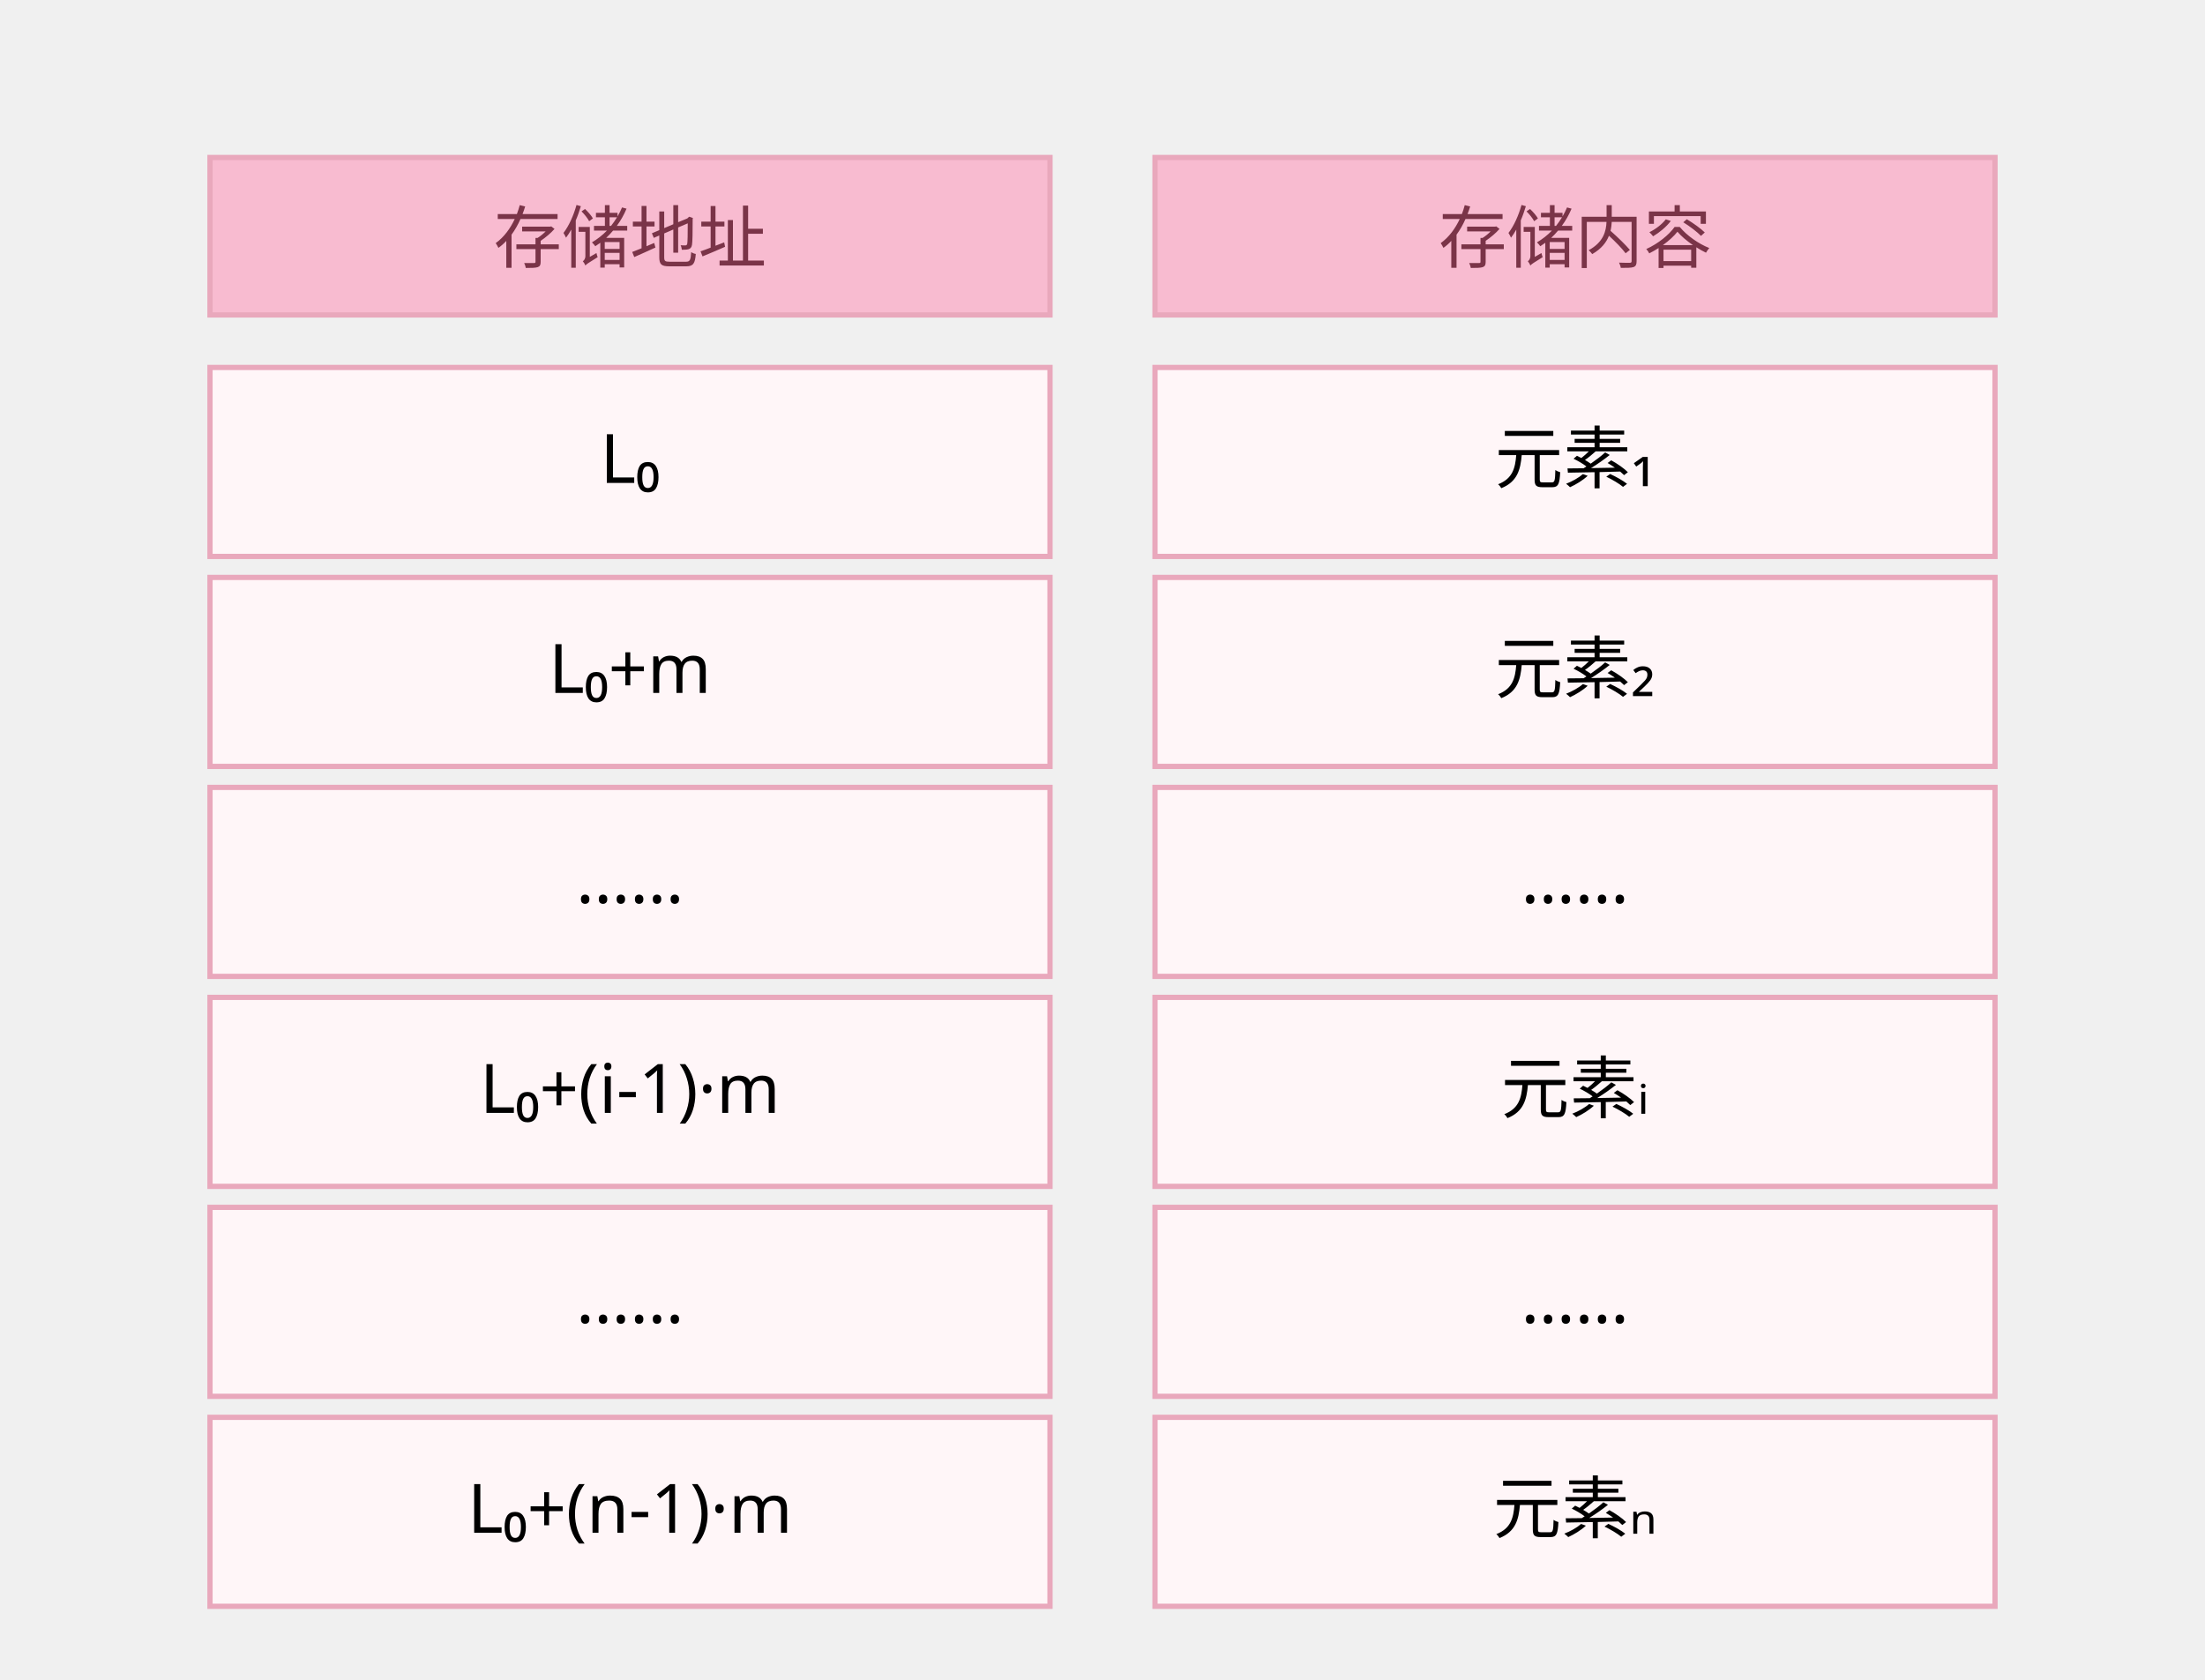
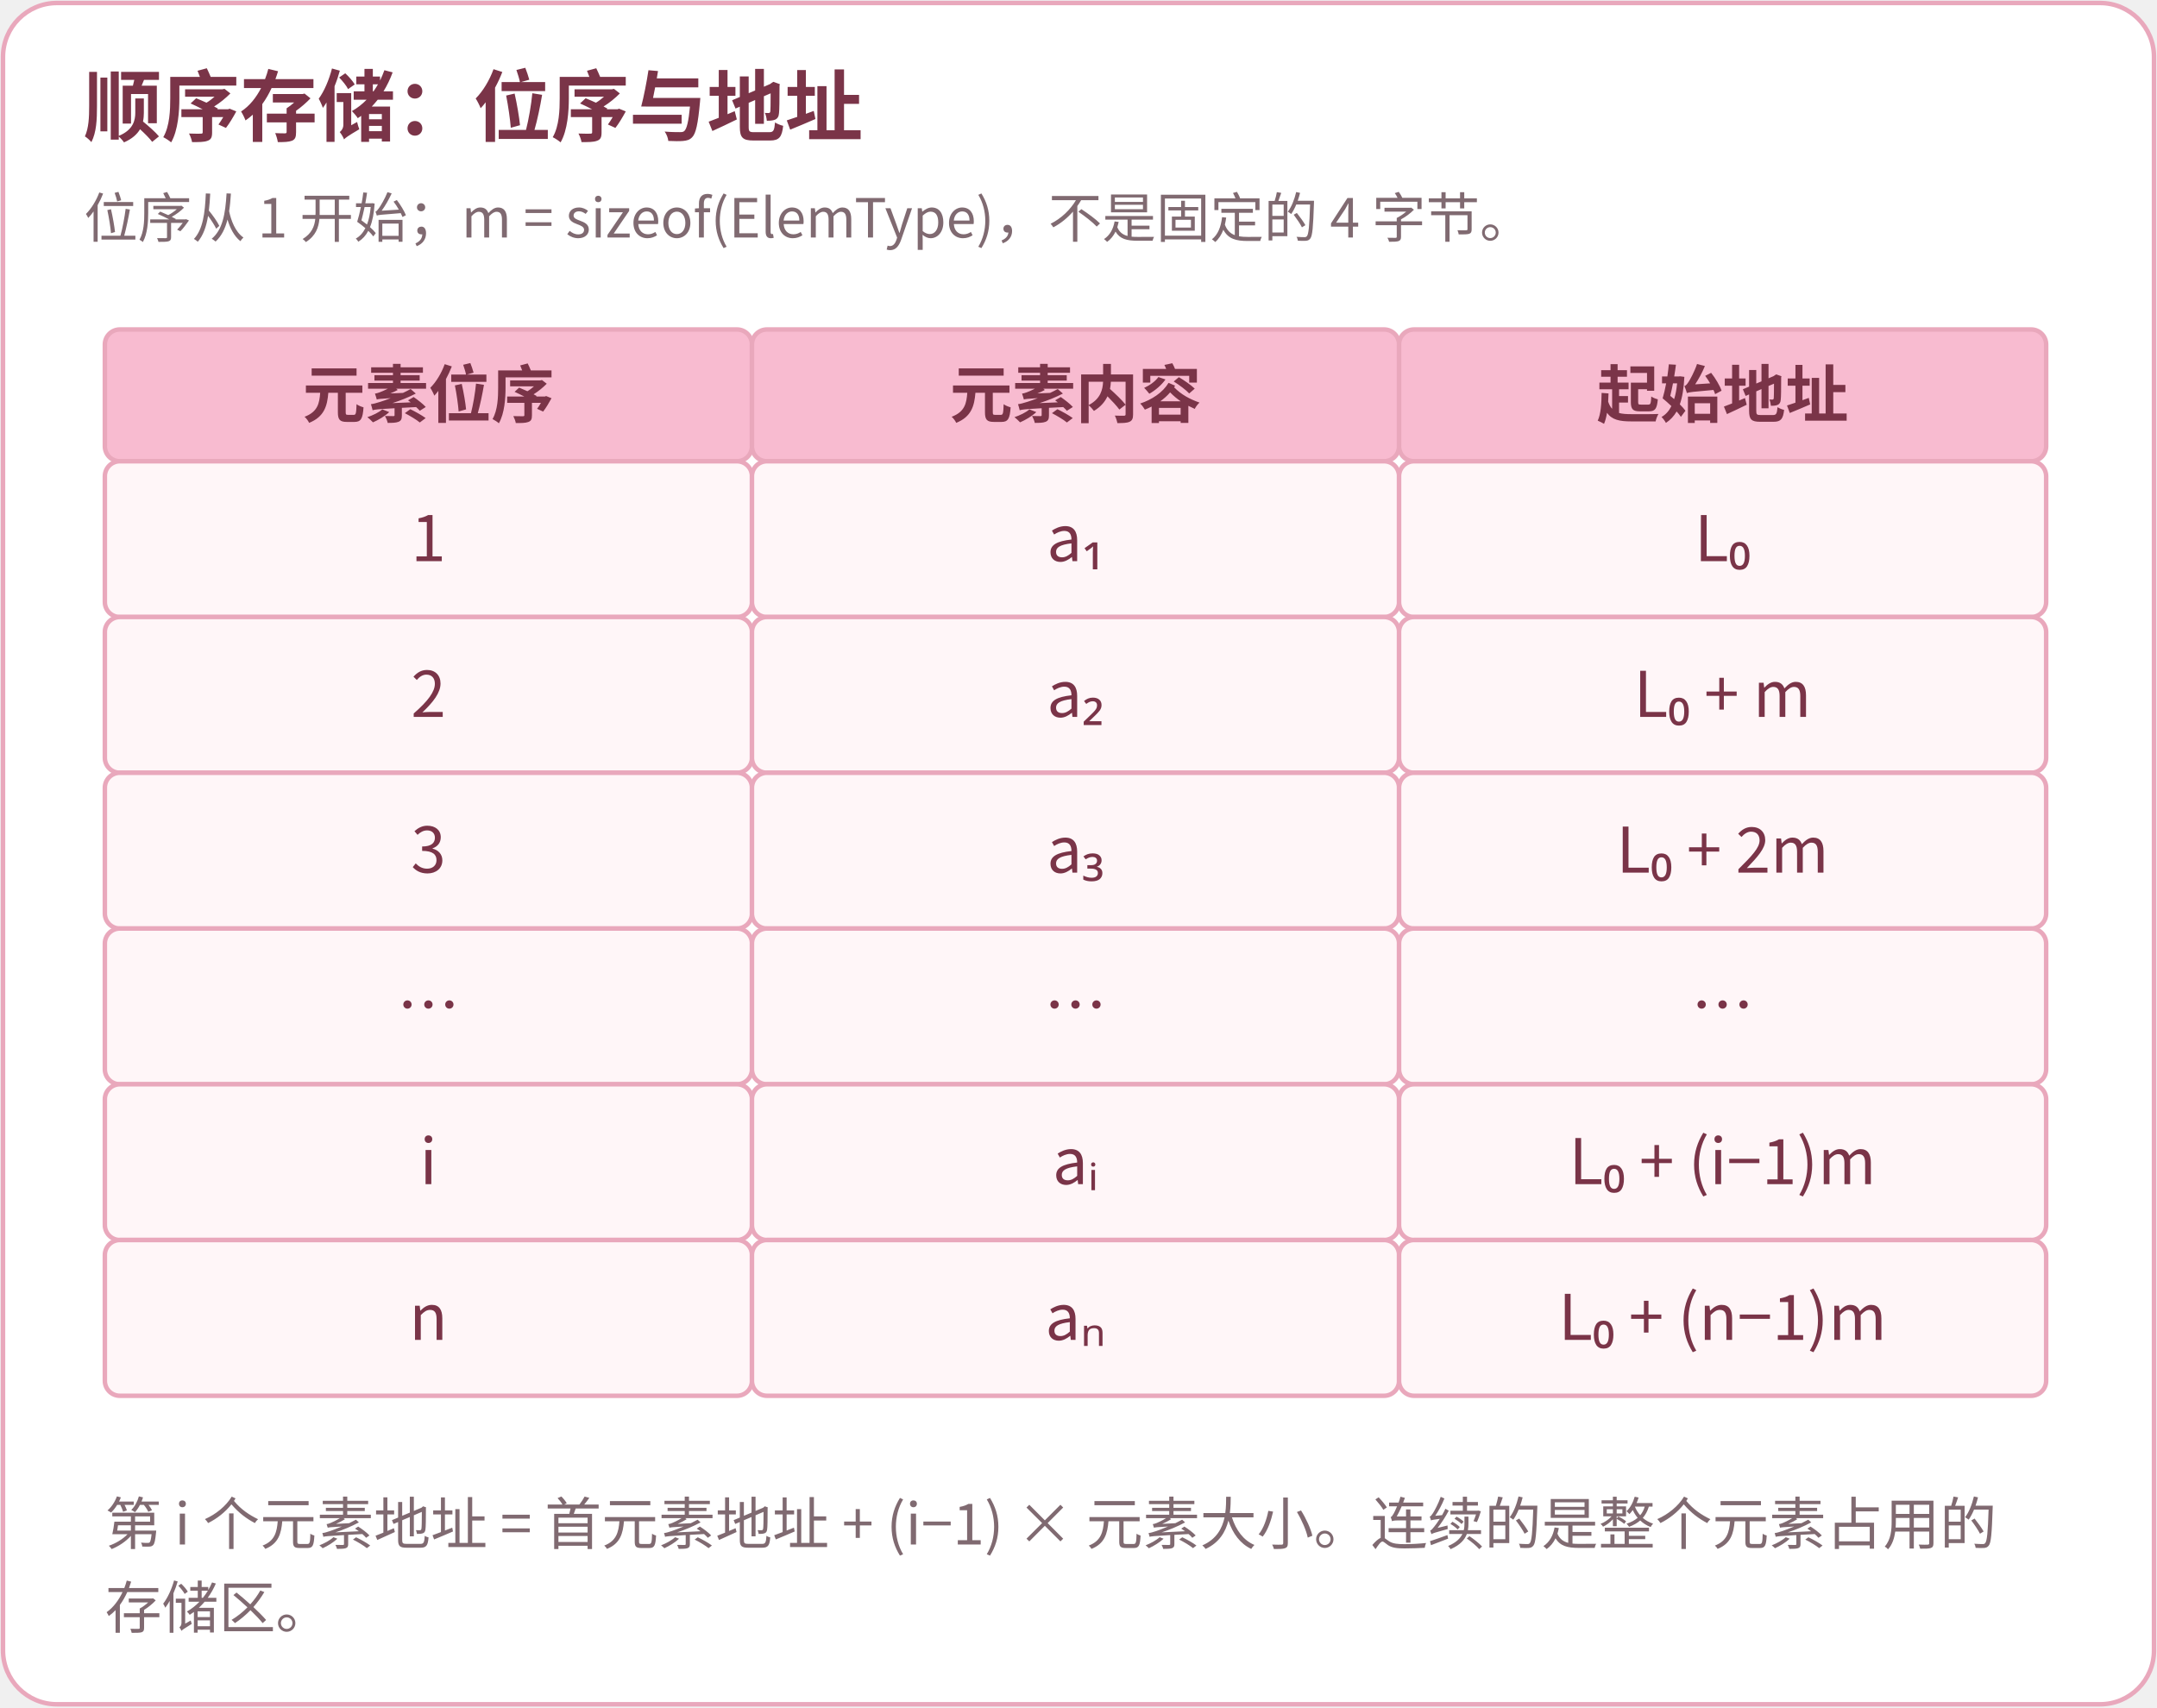
- <svg xmlns="http://www.w3.org/2000/svg" viewBox="0 0 420 320" font-family="sans-serif" font-size="13">
-   <style>
-     .hd { font-size: 13px; fill: #7A3448; text-anchor: middle; }
-     .cell { fill: #FFF6F8; stroke: #E9A8BC; stroke-width: 1; }
-     .type { fill: #F8BBD0; stroke: #E9A8BC; stroke-width: 1; }
-     .formula { font-size: 15px; fill: #D66E8E; text-anchor: middle; font-style: italic; }
-   </style>
-   <rect x="40" y="30" width="160" height="30" class="type" />
-   <text class="hd" x="120" y="50">存储地址</text>
-   <rect x="220" y="30" width="160" height="30" class="type" />
-   <text class="hd" x="300" y="50">存储内容</text>
-   <rect x="40" y="70" width="160" height="36" class="cell" />
-   <text x="120" y="92" text-anchor="middle">L₀</text>
-   <rect x="220" y="70" width="160" height="36" class="cell" />
-   <text x="300" y="92" text-anchor="middle">元素₁</text>
-   <rect x="40" y="110" width="160" height="36" class="cell" />
-   <text x="120" y="132" text-anchor="middle">L₀+m</text>
-   <rect x="220" y="110" width="160" height="36" class="cell" />
-   <text x="300" y="132" text-anchor="middle">元素₂</text>
-   <rect x="40" y="150" width="160" height="36" class="cell" />
-   <text x="120" y="172" text-anchor="middle">……</text>
-   <rect x="220" y="150" width="160" height="36" class="cell" />
-   <text x="300" y="172" text-anchor="middle">……</text>
-   <rect x="40" y="190" width="160" height="36" class="cell" />
-   <text x="120" y="212" text-anchor="middle">L₀+(i-1)·m</text>
-   <rect x="220" y="190" width="160" height="36" class="cell" />
-   <text x="300" y="212" text-anchor="middle">元素ᵢ</text>
-   <rect x="40" y="230" width="160" height="36" class="cell" />
-   <text x="120" y="252" text-anchor="middle">……</text>
-   <rect x="220" y="230" width="160" height="36" class="cell" />
-   <text x="300" y="252" text-anchor="middle">……</text>
-   <rect x="40" y="270" width="160" height="36" class="cell" />
-   <text x="120" y="292" text-anchor="middle">L₀+(n-1)·m</text>
-   <rect x="220" y="270" width="160" height="36" class="cell" />
-   <text x="300" y="292" text-anchor="middle">元素ₙ</text>
+ <svg xmlns="http://www.w3.org/2000/svg" viewBox="0 0 720 570" width="720" height="570" role="img" aria-labelledby="title desc" font-family="Microsoft YaHei, Noto Sans CJK SC, sans-serif" font-size="20" fill="#7A3448">
+   <defs>
+     <marker id="arrow" markerWidth="8" markerHeight="8" refX="7" refY="4" orient="auto" markerUnits="userSpaceOnUse">
+       <path d="M0,0 L8,4 L0,8 Z" fill="#D66E8E" />
+     </marker>
+     <marker id="gray-arrow" markerWidth="8" markerHeight="8" refX="7" refY="4" orient="auto" markerUnits="userSpaceOnUse">
+       <path d="M0,0 L8,4 L0,8 Z" fill="#B6A1A8" />
+     </marker>
+     <marker id="dark-arrow" markerWidth="8" markerHeight="8" refX="7" refY="4" orient="auto" markerUnits="userSpaceOnUse">
+       <path d="M0,0 L8,4 L0,8 Z" fill="#7A3448" />
+     </marker>
+   </defs>
+   <rect x="1" y="1" width="718" height="568" rx="18" fill="#FFFFFF" stroke="#E9A8BC" stroke-width="1.5" />
+   <text x="28" y="36" font-size="26" fill="#7A3448" text-anchor="start" dominant-baseline="middle" font-weight="600">顺序存储：位序与地址</text>
+   <text x="28" y="73" font-size="18" fill="#806A71" text-anchor="start" dominant-baseline="middle" font-weight="400">位序从 1 开始；m = sizeof(ElemType)，不是固定的 4 字节。</text>
+   <rect x="35" y="110" width="216" height="44" rx="5" fill="#F8BBD0" stroke="#E9A8BC" stroke-width="1.5" />
+   <text x="143" y="132" font-size="21" fill="#7A3448" text-anchor="middle" dominant-baseline="middle" font-weight="600">元素位序</text>
+   <rect x="251" y="110" width="216" height="44" rx="5" fill="#F8BBD0" stroke="#E9A8BC" stroke-width="1.5" />
+   <text x="359" y="132" font-size="21" fill="#7A3448" text-anchor="middle" dominant-baseline="middle" font-weight="600">元素内容</text>
+   <rect x="467" y="110" width="216" height="44" rx="5" fill="#F8BBD0" stroke="#E9A8BC" stroke-width="1.5" />
+   <text x="575" y="132" font-size="21" fill="#7A3448" text-anchor="middle" dominant-baseline="middle" font-weight="600">起始地址</text>
+   <rect x="35" y="154" width="216" height="52" rx="5" fill="#FFF6F8" stroke="#E9A8BC" stroke-width="1.5" />
+   <text x="143" y="180" font-size="21" fill="#7A3448" text-anchor="middle" dominant-baseline="middle" font-weight="400">1</text>
+   <rect x="251" y="154" width="216" height="52" rx="5" fill="#FFF6F8" stroke="#E9A8BC" stroke-width="1.5" />
+   <text x="359" y="180" font-size="21" fill="#7A3448" text-anchor="middle" dominant-baseline="middle" font-weight="400">a₁</text>
+   <rect x="467" y="154" width="216" height="52" rx="5" fill="#FFF6F8" stroke="#E9A8BC" stroke-width="1.5" />
+   <text x="575" y="180" font-size="21" fill="#7A3448" text-anchor="middle" dominant-baseline="middle" font-weight="400">L₀</text>
+   <rect x="35" y="206" width="216" height="52" rx="5" fill="#FFF6F8" stroke="#E9A8BC" stroke-width="1.5" />
+   <text x="143" y="232" font-size="21" fill="#7A3448" text-anchor="middle" dominant-baseline="middle" font-weight="400">2</text>
+   <rect x="251" y="206" width="216" height="52" rx="5" fill="#FFF6F8" stroke="#E9A8BC" stroke-width="1.5" />
+   <text x="359" y="232" font-size="21" fill="#7A3448" text-anchor="middle" dominant-baseline="middle" font-weight="400">a₂</text>
+   <rect x="467" y="206" width="216" height="52" rx="5" fill="#FFF6F8" stroke="#E9A8BC" stroke-width="1.5" />
+   <text x="575" y="232" font-size="21" fill="#7A3448" text-anchor="middle" dominant-baseline="middle" font-weight="400">L₀ + m</text>
+   <rect x="35" y="258" width="216" height="52" rx="5" fill="#FFF6F8" stroke="#E9A8BC" stroke-width="1.5" />
+   <text x="143" y="284" font-size="21" fill="#7A3448" text-anchor="middle" dominant-baseline="middle" font-weight="400">3</text>
+   <rect x="251" y="258" width="216" height="52" rx="5" fill="#FFF6F8" stroke="#E9A8BC" stroke-width="1.5" />
+   <text x="359" y="284" font-size="21" fill="#7A3448" text-anchor="middle" dominant-baseline="middle" font-weight="400">a₃</text>
+   <rect x="467" y="258" width="216" height="52" rx="5" fill="#FFF6F8" stroke="#E9A8BC" stroke-width="1.5" />
+   <text x="575" y="284" font-size="21" fill="#7A3448" text-anchor="middle" dominant-baseline="middle" font-weight="400">L₀ + 2m</text>
+   <rect x="35" y="310" width="216" height="52" rx="5" fill="#FFF6F8" stroke="#E9A8BC" stroke-width="1.5" />
+   <text x="143" y="336" font-size="21" fill="#7A3448" text-anchor="middle" dominant-baseline="middle" font-weight="400">…</text>
+   <rect x="251" y="310" width="216" height="52" rx="5" fill="#FFF6F8" stroke="#E9A8BC" stroke-width="1.5" />
+   <text x="359" y="336" font-size="21" fill="#7A3448" text-anchor="middle" dominant-baseline="middle" font-weight="400">…</text>
+   <rect x="467" y="310" width="216" height="52" rx="5" fill="#FFF6F8" stroke="#E9A8BC" stroke-width="1.5" />
+   <text x="575" y="336" font-size="21" fill="#7A3448" text-anchor="middle" dominant-baseline="middle" font-weight="400">…</text>
+   <rect x="35" y="362" width="216" height="52" rx="5" fill="#FFF6F8" stroke="#E9A8BC" stroke-width="1.5" />
+   <text x="143" y="388" font-size="21" fill="#7A3448" text-anchor="middle" dominant-baseline="middle" font-weight="400">i</text>
+   <rect x="251" y="362" width="216" height="52" rx="5" fill="#FFF6F8" stroke="#E9A8BC" stroke-width="1.5" />
+   <text x="359" y="388" font-size="21" fill="#7A3448" text-anchor="middle" dominant-baseline="middle" font-weight="400">aᵢ</text>
+   <rect x="467" y="362" width="216" height="52" rx="5" fill="#FFF6F8" stroke="#E9A8BC" stroke-width="1.5" />
+   <text x="575" y="388" font-size="21" fill="#7A3448" text-anchor="middle" dominant-baseline="middle" font-weight="400">L₀ + (i−1)m</text>
+   <rect x="35" y="414" width="216" height="52" rx="5" fill="#FFF6F8" stroke="#E9A8BC" stroke-width="1.5" />
+   <text x="143" y="440" font-size="21" fill="#7A3448" text-anchor="middle" dominant-baseline="middle" font-weight="400">n</text>
+   <rect x="251" y="414" width="216" height="52" rx="5" fill="#FFF6F8" stroke="#E9A8BC" stroke-width="1.5" />
+   <text x="359" y="440" font-size="21" fill="#7A3448" text-anchor="middle" dominant-baseline="middle" font-weight="400">aₙ</text>
+   <rect x="467" y="414" width="216" height="52" rx="5" fill="#FFF6F8" stroke="#E9A8BC" stroke-width="1.5" />
+   <text x="575" y="440" font-size="21" fill="#7A3448" text-anchor="middle" dominant-baseline="middle" font-weight="400">L₀ + (n−1)m</text>
+   <text x="35" y="509" font-size="19" fill="#806A71" text-anchor="start" dominant-baseline="middle" font-weight="400">第 i 个元素地址 = 首元素地址 + (i−1) × 元素大小。连续的是整个元素占用的</text>
+   <text x="35" y="537" font-size="19" fill="#806A71" text-anchor="start" dominant-baseline="middle" font-weight="400">存储区。</text>
</svg>
